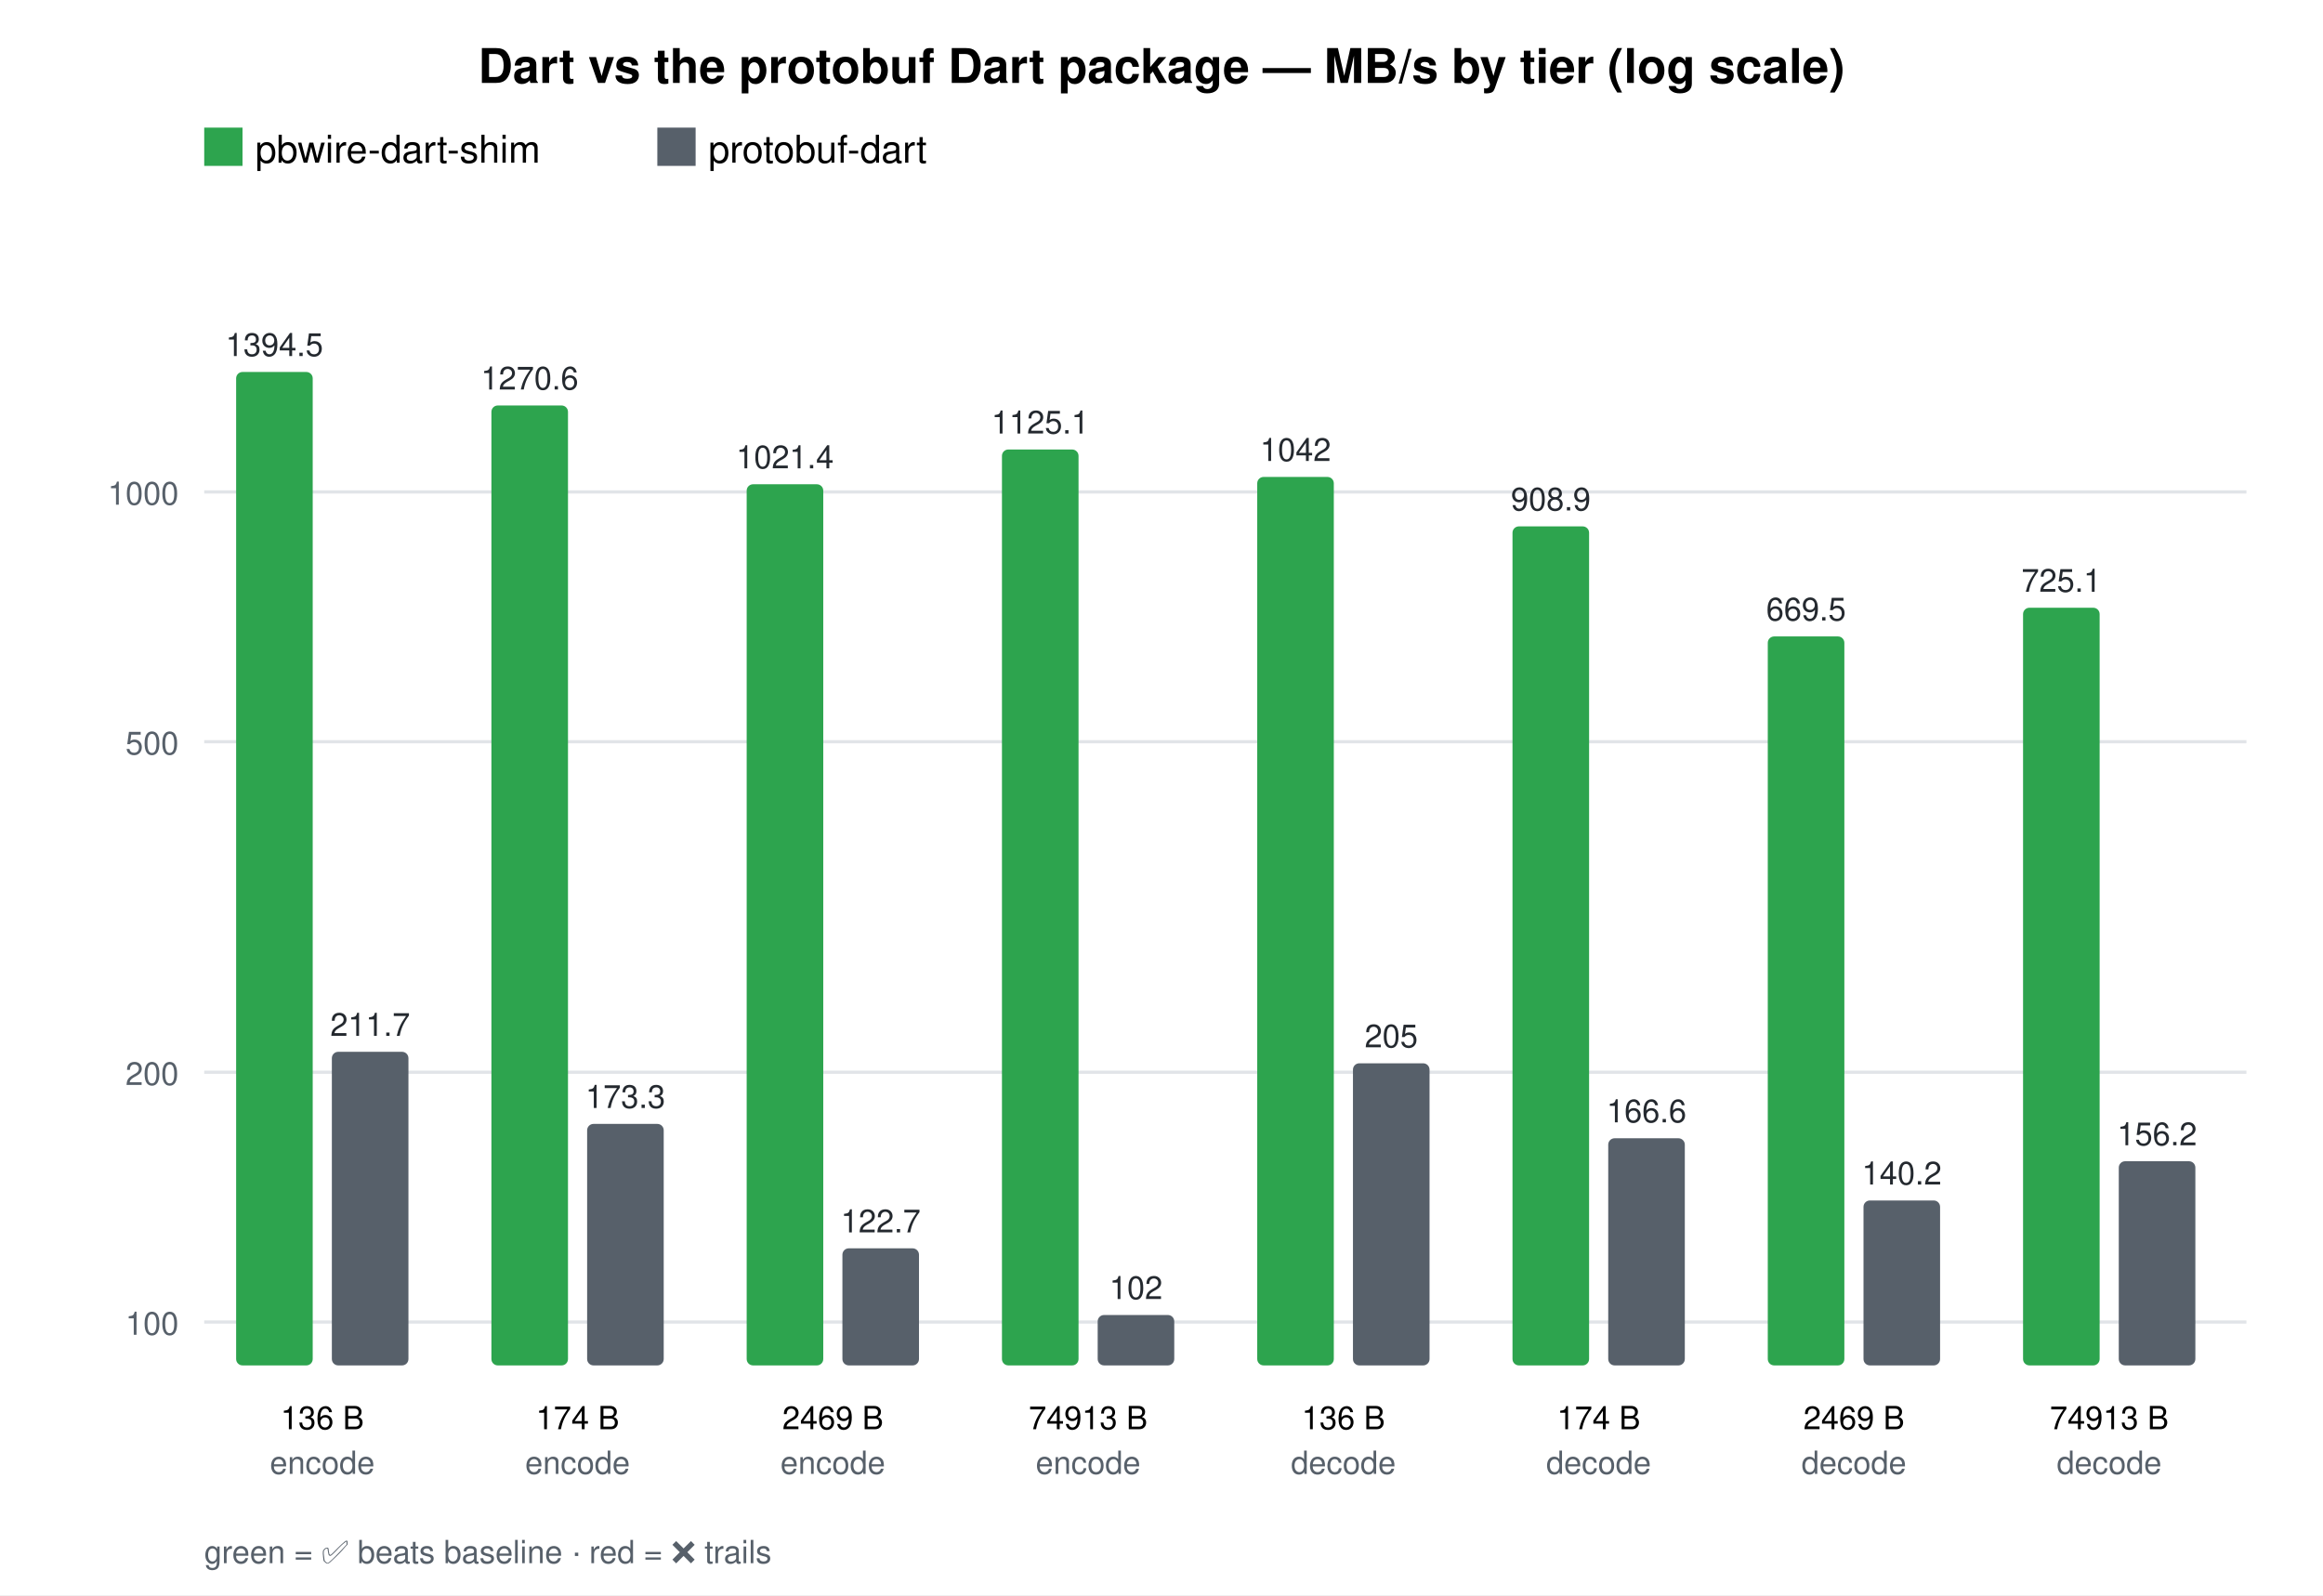
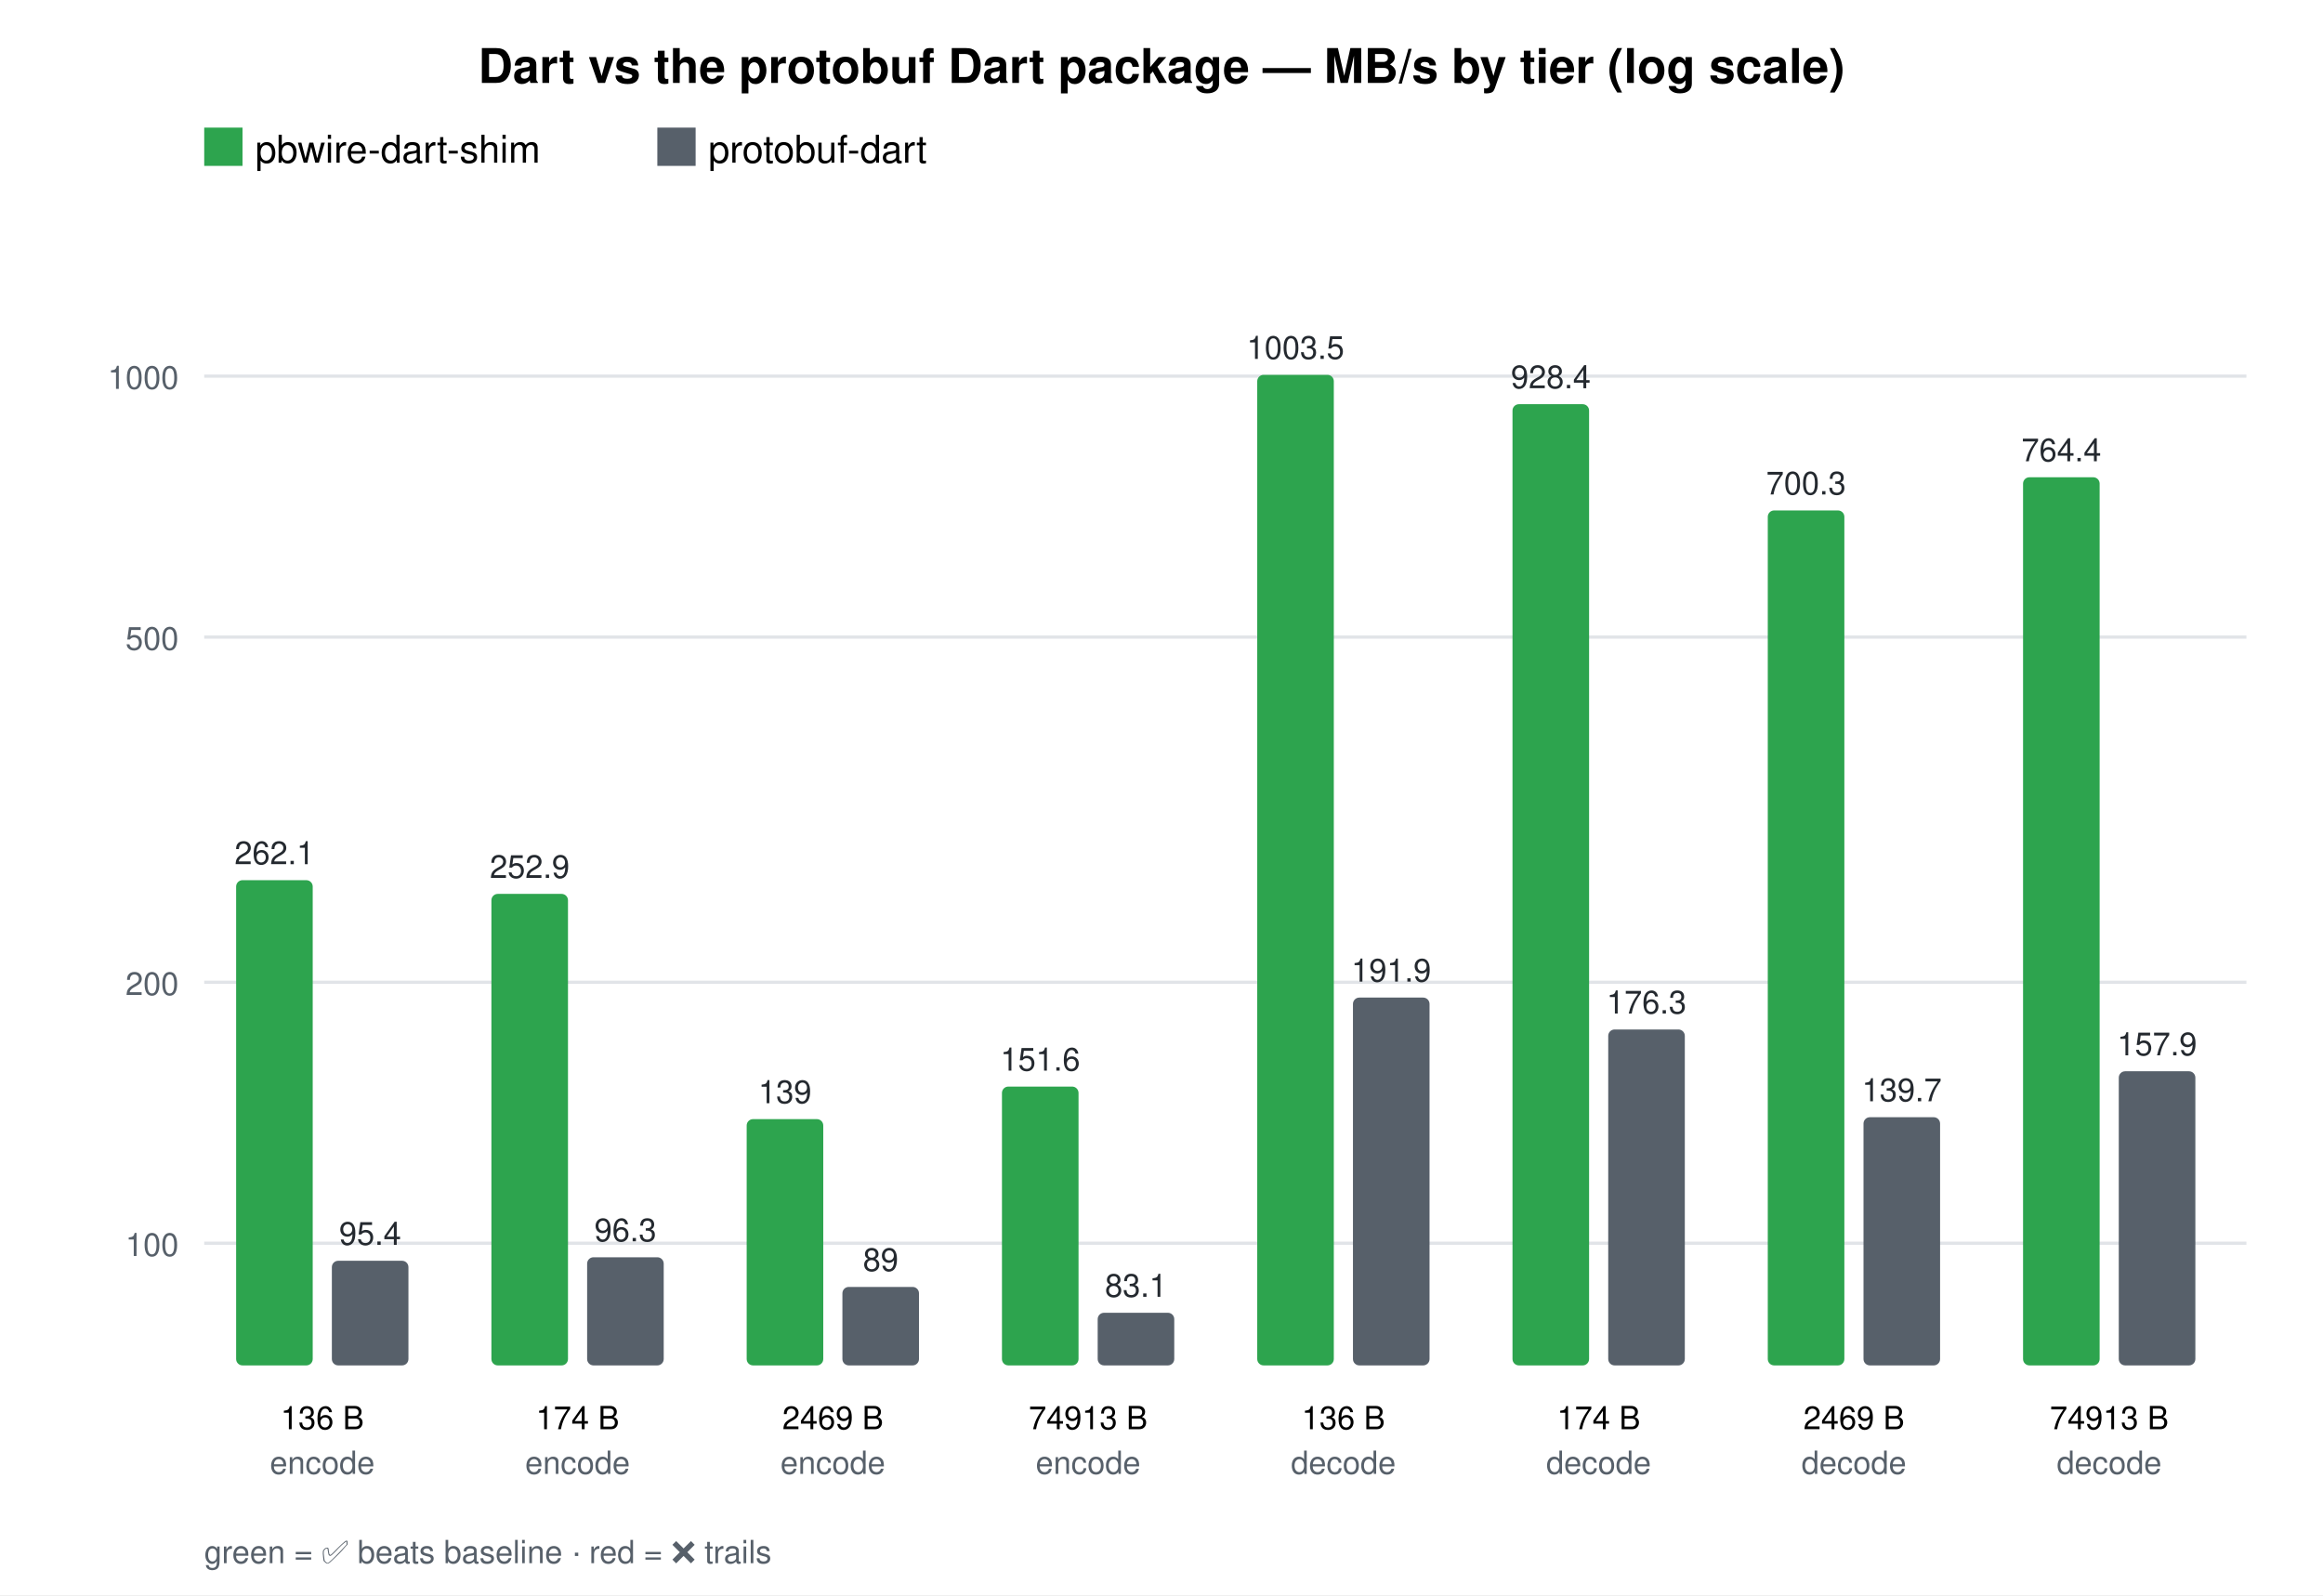
<svg xmlns="http://www.w3.org/2000/svg" width="728" height="500" font-family="Helvetica, Arial, sans-serif">
  <rect width="728" height="500" fill="#ffffff" />
  <text x="364.0" y="26" text-anchor="middle" font-size="15" font-weight="bold">Dart vs the protobuf Dart package — MB/s by tier (log scale)</text>
  <rect x="64" y="40" width="12" height="12" fill="#2da44e" />
  <text x="80" y="51" font-size="12">pbwire-dart-shim</text>
  <rect x="206.0" y="40" width="12" height="12" fill="#57606a" />
  <text x="222.0" y="51" font-size="12">protobuf-dart</text>
-   <line x1="64" y1="414.4" x2="704" y2="414.4" stroke="#e1e4e8" />
-   <text x="56" y="418.4" text-anchor="end" font-size="10" fill="#57606a">100</text>
-   <line x1="64" y1="336.1" x2="704" y2="336.1" stroke="#e1e4e8" />
-   <text x="56" y="340.1" text-anchor="end" font-size="10" fill="#57606a">200</text>
-   <line x1="64" y1="232.5" x2="704" y2="232.5" stroke="#e1e4e8" />
-   <text x="56" y="236.5" text-anchor="end" font-size="10" fill="#57606a">500</text>
-   <line x1="64" y1="154.2" x2="704" y2="154.2" stroke="#e1e4e8" />
-   <text x="56" y="158.2" text-anchor="end" font-size="10" fill="#57606a">1000</text>
+   <line x1="64" y1="389.7" x2="704" y2="389.7" stroke="#e1e4e8" />
+   <text x="56" y="393.7" text-anchor="end" font-size="10" fill="#57606a">100</text>
+   <line x1="64" y1="307.9" x2="704" y2="307.9" stroke="#e1e4e8" />
+   <text x="56" y="311.9" text-anchor="end" font-size="10" fill="#57606a">200</text>
+   <line x1="64" y1="199.7" x2="704" y2="199.7" stroke="#e1e4e8" />
+   <text x="56" y="203.7" text-anchor="end" font-size="10" fill="#57606a">500</text>
+   <line x1="64" y1="117.9" x2="704" y2="117.9" stroke="#e1e4e8" />
+   <text x="56" y="121.9" text-anchor="end" font-size="10" fill="#57606a">1000</text>
  <text x="101.0" y="448" text-anchor="middle" font-size="10">136 B</text>
  <text x="101.0" y="462" text-anchor="middle" font-size="10" fill="#57606a">encode</text>
-   <rect x="74.0" y="116.6" width="24" height="311.4" rx="2" fill="#2da44e" />
-   <text x="86.0" y="111.6" text-anchor="middle" font-size="10" fill="#24292f">1394.5</text>
-   <rect x="104.0" y="329.7" width="24" height="98.3" rx="2" fill="#57606a" />
-   <text x="116.0" y="324.7" text-anchor="middle" font-size="10" fill="#24292f">211.7</text>
+   <rect x="74.0" y="275.9" width="24" height="152.1" rx="2" fill="#2da44e" />
+   <text x="86.0" y="270.9" text-anchor="middle" font-size="10" fill="#24292f">262.1</text>
+   <rect x="104.0" y="395.2" width="24" height="32.8" rx="2" fill="#57606a" />
+   <text x="116.0" y="390.2" text-anchor="middle" font-size="10" fill="#24292f">95.4</text>
  <text x="181.0" y="448" text-anchor="middle" font-size="10">174 B</text>
  <text x="181.0" y="462" text-anchor="middle" font-size="10" fill="#57606a">encode</text>
-   <rect x="154.0" y="127.1" width="24" height="300.9" rx="2" fill="#2da44e" />
-   <text x="166.0" y="122.1" text-anchor="middle" font-size="10" fill="#24292f">1270.6</text>
-   <rect x="184.0" y="352.3" width="24" height="75.7" rx="2" fill="#57606a" />
-   <text x="196.0" y="347.3" text-anchor="middle" font-size="10" fill="#24292f">173.3</text>
+   <rect x="154.0" y="280.2" width="24" height="147.8" rx="2" fill="#2da44e" />
+   <text x="166.0" y="275.2" text-anchor="middle" font-size="10" fill="#24292f">252.9</text>
+   <rect x="184.0" y="394.1" width="24" height="33.9" rx="2" fill="#57606a" />
+   <text x="196.0" y="389.1" text-anchor="middle" font-size="10" fill="#24292f">96.3</text>
  <text x="261.0" y="448" text-anchor="middle" font-size="10">2469 B</text>
  <text x="261.0" y="462" text-anchor="middle" font-size="10" fill="#57606a">encode</text>
-   <rect x="234.0" y="151.8" width="24" height="276.2" rx="2" fill="#2da44e" />
-   <text x="246.0" y="146.8" text-anchor="middle" font-size="10" fill="#24292f">1021.4</text>
-   <rect x="264.0" y="391.3" width="24" height="36.7" rx="2" fill="#57606a" />
-   <text x="276.0" y="386.3" text-anchor="middle" font-size="10" fill="#24292f">122.7</text>
+   <rect x="234.0" y="350.8" width="24" height="77.2" rx="2" fill="#2da44e" />
+   <text x="246.0" y="345.8" text-anchor="middle" font-size="10" fill="#24292f">139</text>
+   <rect x="264.0" y="403.4" width="24" height="24.6" rx="2" fill="#57606a" />
+   <text x="276.0" y="398.4" text-anchor="middle" font-size="10" fill="#24292f">89</text>
  <text x="341.0" y="448" text-anchor="middle" font-size="10">74913 B</text>
  <text x="341.0" y="462" text-anchor="middle" font-size="10" fill="#57606a">encode</text>
-   <rect x="314.0" y="140.9" width="24" height="287.1" rx="2" fill="#2da44e" />
-   <text x="326.0" y="135.9" text-anchor="middle" font-size="10" fill="#24292f">1125.1</text>
-   <rect x="344.0" y="412.2" width="24" height="15.8" rx="2" fill="#57606a" />
-   <text x="356.0" y="407.2" text-anchor="middle" font-size="10" fill="#24292f">102</text>
+   <rect x="314.0" y="340.6" width="24" height="87.4" rx="2" fill="#2da44e" />
+   <text x="326.0" y="335.6" text-anchor="middle" font-size="10" fill="#24292f">151.6</text>
+   <rect x="344.0" y="411.5" width="24" height="16.5" rx="2" fill="#57606a" />
+   <text x="356.0" y="406.5" text-anchor="middle" font-size="10" fill="#24292f">83.1</text>
  <text x="421.0" y="448" text-anchor="middle" font-size="10">136 B</text>
  <text x="421.0" y="462" text-anchor="middle" font-size="10" fill="#57606a">decode</text>
-   <rect x="394.0" y="149.5" width="24" height="278.5" rx="2" fill="#2da44e" />
-   <text x="406.0" y="144.5" text-anchor="middle" font-size="10" fill="#24292f">1042</text>
-   <rect x="424.0" y="333.3" width="24" height="94.7" rx="2" fill="#57606a" />
-   <text x="436.0" y="328.3" text-anchor="middle" font-size="10" fill="#24292f">205</text>
+   <rect x="394.0" y="117.5" width="24" height="310.5" rx="2" fill="#2da44e" />
+   <text x="406.0" y="112.5" text-anchor="middle" font-size="10" fill="#24292f">1003.5</text>
+   <rect x="424.0" y="312.7" width="24" height="115.3" rx="2" fill="#57606a" />
+   <text x="436.0" y="307.7" text-anchor="middle" font-size="10" fill="#24292f">191.9</text>
  <text x="501.0" y="448" text-anchor="middle" font-size="10">174 B</text>
  <text x="501.0" y="462" text-anchor="middle" font-size="10" fill="#57606a">decode</text>
-   <rect x="474.0" y="165.0" width="24" height="263.0" rx="2" fill="#2da44e" />
-   <text x="486.0" y="160.0" text-anchor="middle" font-size="10" fill="#24292f">908.9</text>
-   <rect x="504.0" y="356.8" width="24" height="71.2" rx="2" fill="#57606a" />
-   <text x="516.0" y="351.8" text-anchor="middle" font-size="10" fill="#24292f">166.6</text>
+   <rect x="474.0" y="126.7" width="24" height="301.3" rx="2" fill="#2da44e" />
+   <text x="486.0" y="121.7" text-anchor="middle" font-size="10" fill="#24292f">928.4</text>
+   <rect x="504.0" y="322.7" width="24" height="105.3" rx="2" fill="#57606a" />
+   <text x="516.0" y="317.7" text-anchor="middle" font-size="10" fill="#24292f">176.3</text>
  <text x="581.0" y="448" text-anchor="middle" font-size="10">2469 B</text>
  <text x="581.0" y="462" text-anchor="middle" font-size="10" fill="#57606a">decode</text>
-   <rect x="554.0" y="199.5" width="24" height="228.5" rx="2" fill="#2da44e" />
-   <text x="566.0" y="194.5" text-anchor="middle" font-size="10" fill="#24292f">669.5</text>
-   <rect x="584.0" y="376.3" width="24" height="51.7" rx="2" fill="#57606a" />
-   <text x="596.0" y="371.3" text-anchor="middle" font-size="10" fill="#24292f">140.2</text>
+   <rect x="554.0" y="160.0" width="24" height="268.0" rx="2" fill="#2da44e" />
+   <text x="566.0" y="155.0" text-anchor="middle" font-size="10" fill="#24292f">700.3</text>
+   <rect x="584.0" y="350.2" width="24" height="77.8" rx="2" fill="#57606a" />
+   <text x="596.0" y="345.2" text-anchor="middle" font-size="10" fill="#24292f">139.7</text>
  <text x="661.0" y="448" text-anchor="middle" font-size="10">74913 B</text>
  <text x="661.0" y="462" text-anchor="middle" font-size="10" fill="#57606a">decode</text>
-   <rect x="634.0" y="190.5" width="24" height="237.5" rx="2" fill="#2da44e" />
-   <text x="646.0" y="185.5" text-anchor="middle" font-size="10" fill="#24292f">725.1</text>
-   <rect x="664.0" y="364.0" width="24" height="64.0" rx="2" fill="#57606a" />
-   <text x="676.0" y="359.0" text-anchor="middle" font-size="10" fill="#24292f">156.2</text>
+   <rect x="634.0" y="149.6" width="24" height="278.4" rx="2" fill="#2da44e" />
+   <text x="646.0" y="144.6" text-anchor="middle" font-size="10" fill="#24292f">764.4</text>
+   <rect x="664.0" y="335.8" width="24" height="92.2" rx="2" fill="#57606a" />
+   <text x="676.0" y="330.8" text-anchor="middle" font-size="10" fill="#24292f">157.9</text>
  <text x="64" y="490" font-size="10" fill="#57606a">green = ✅ beats baseline · red = ❌ trails</text>
</svg>
